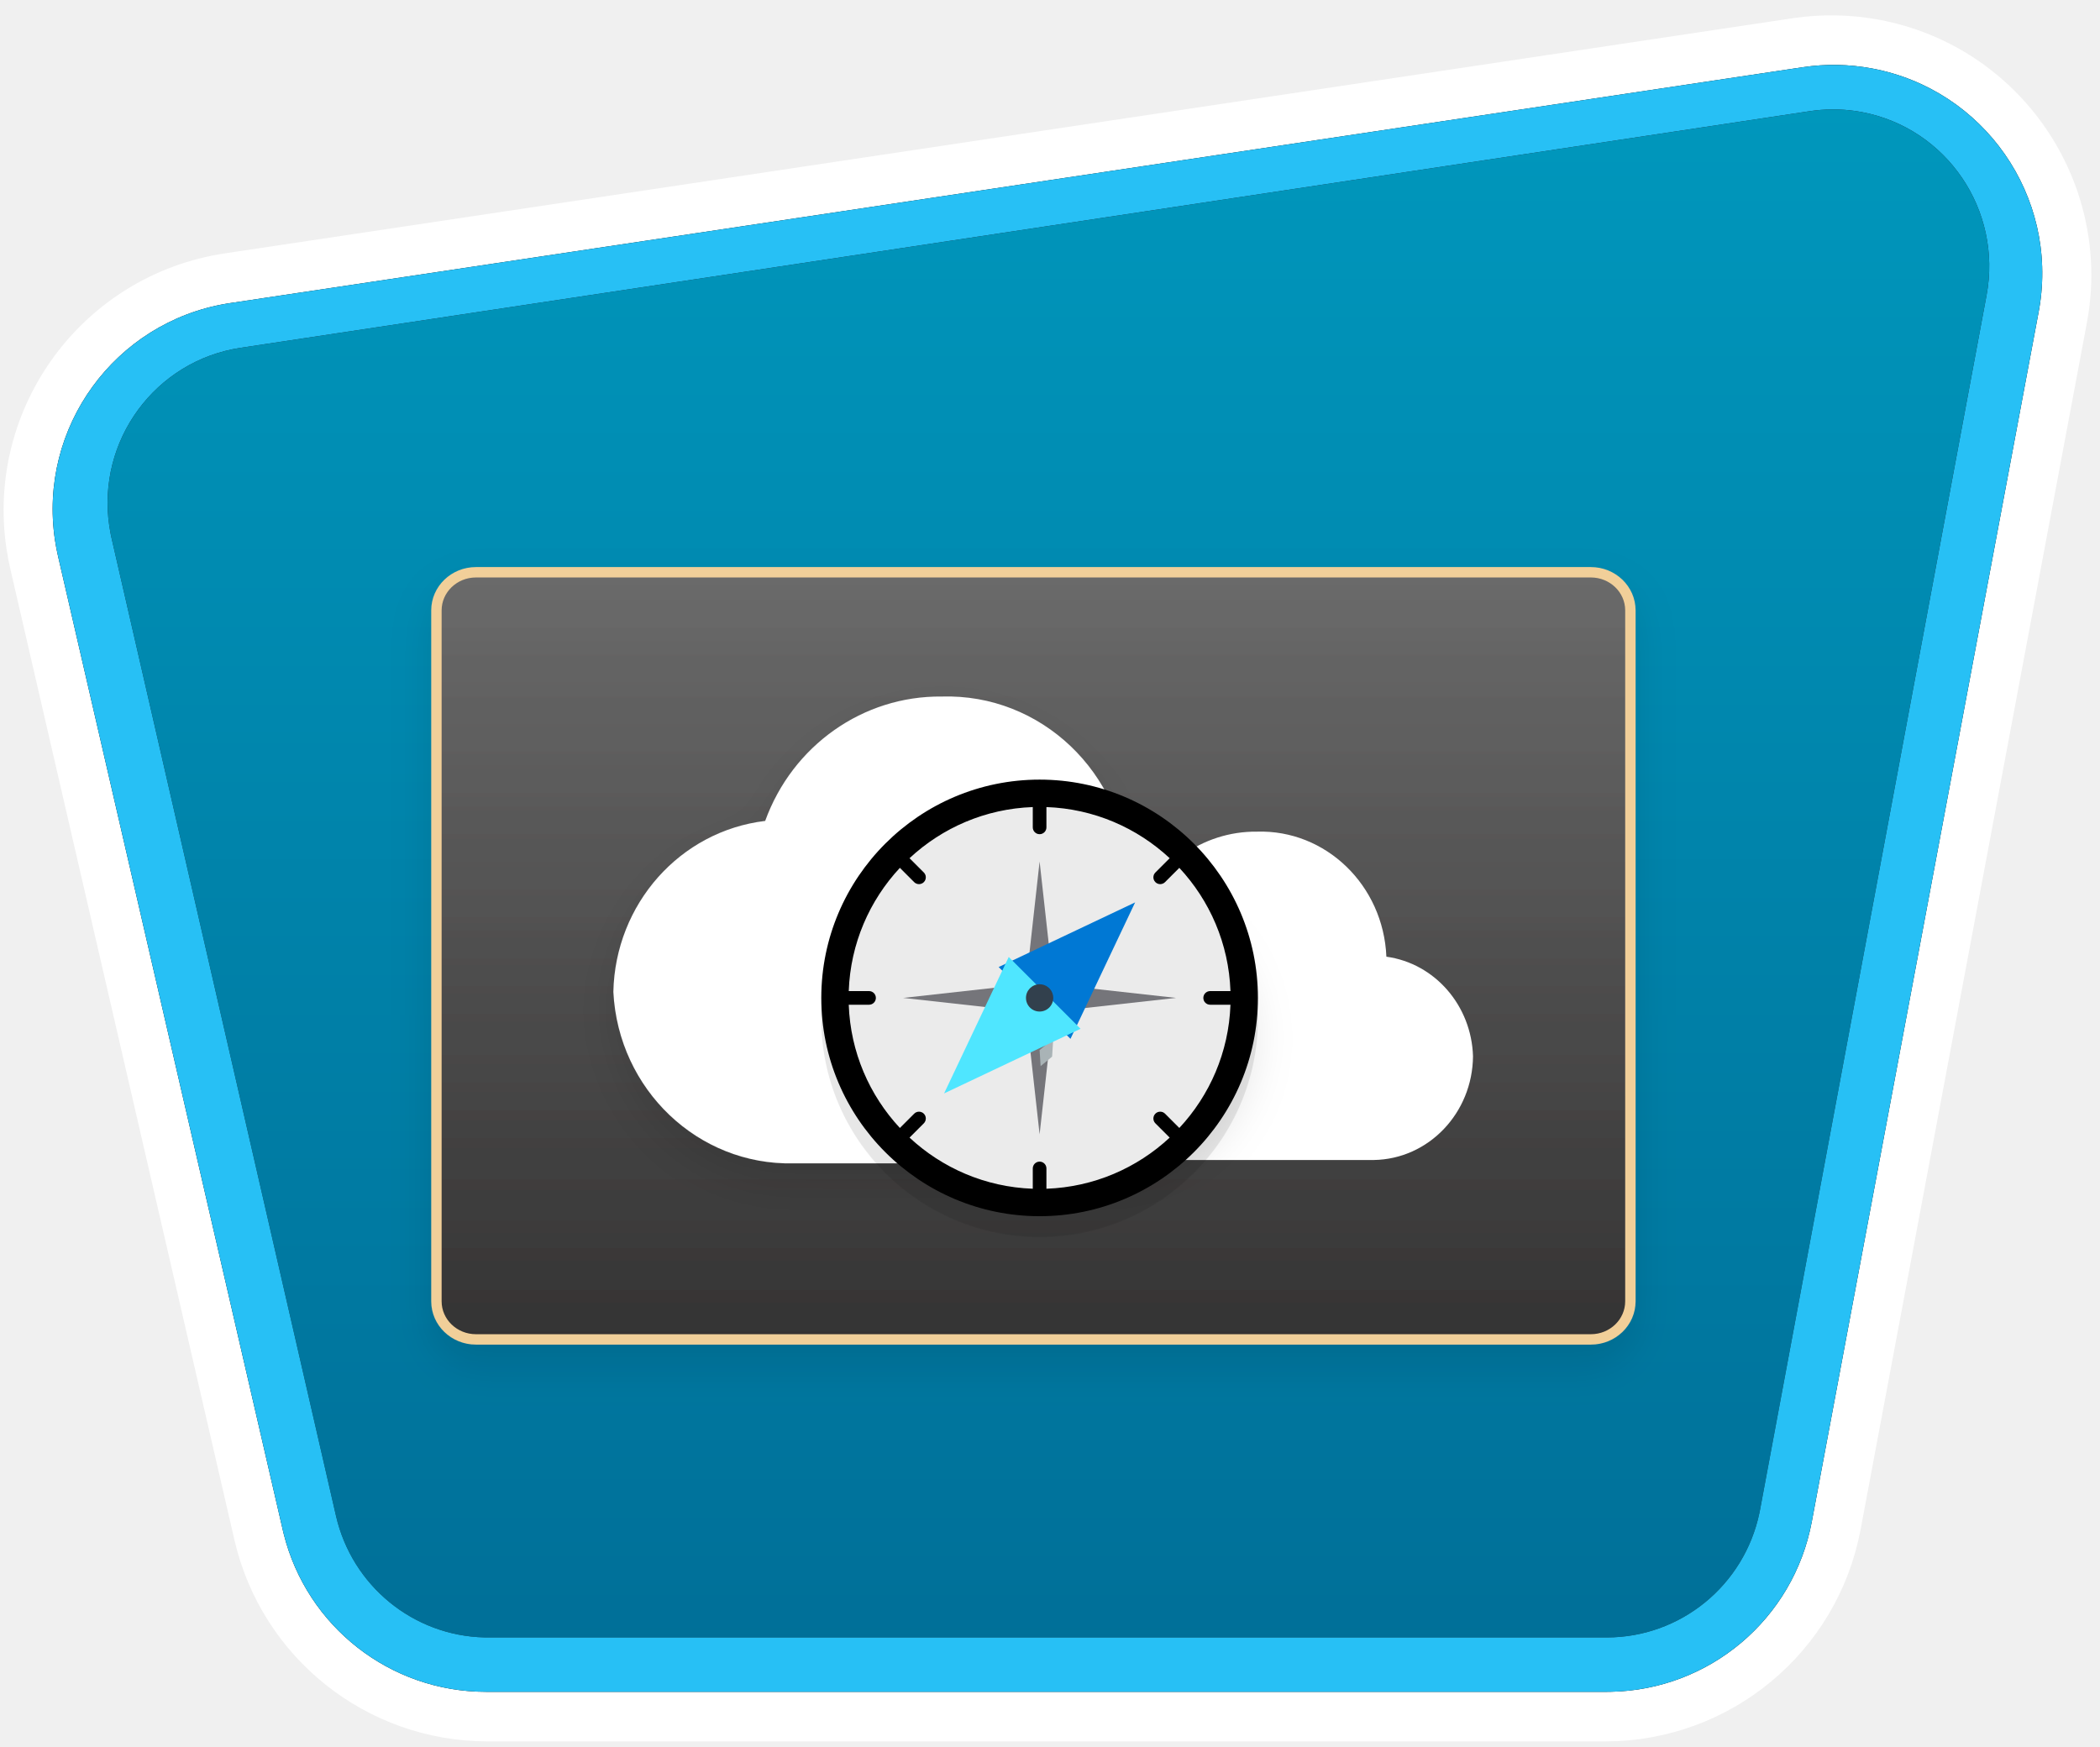
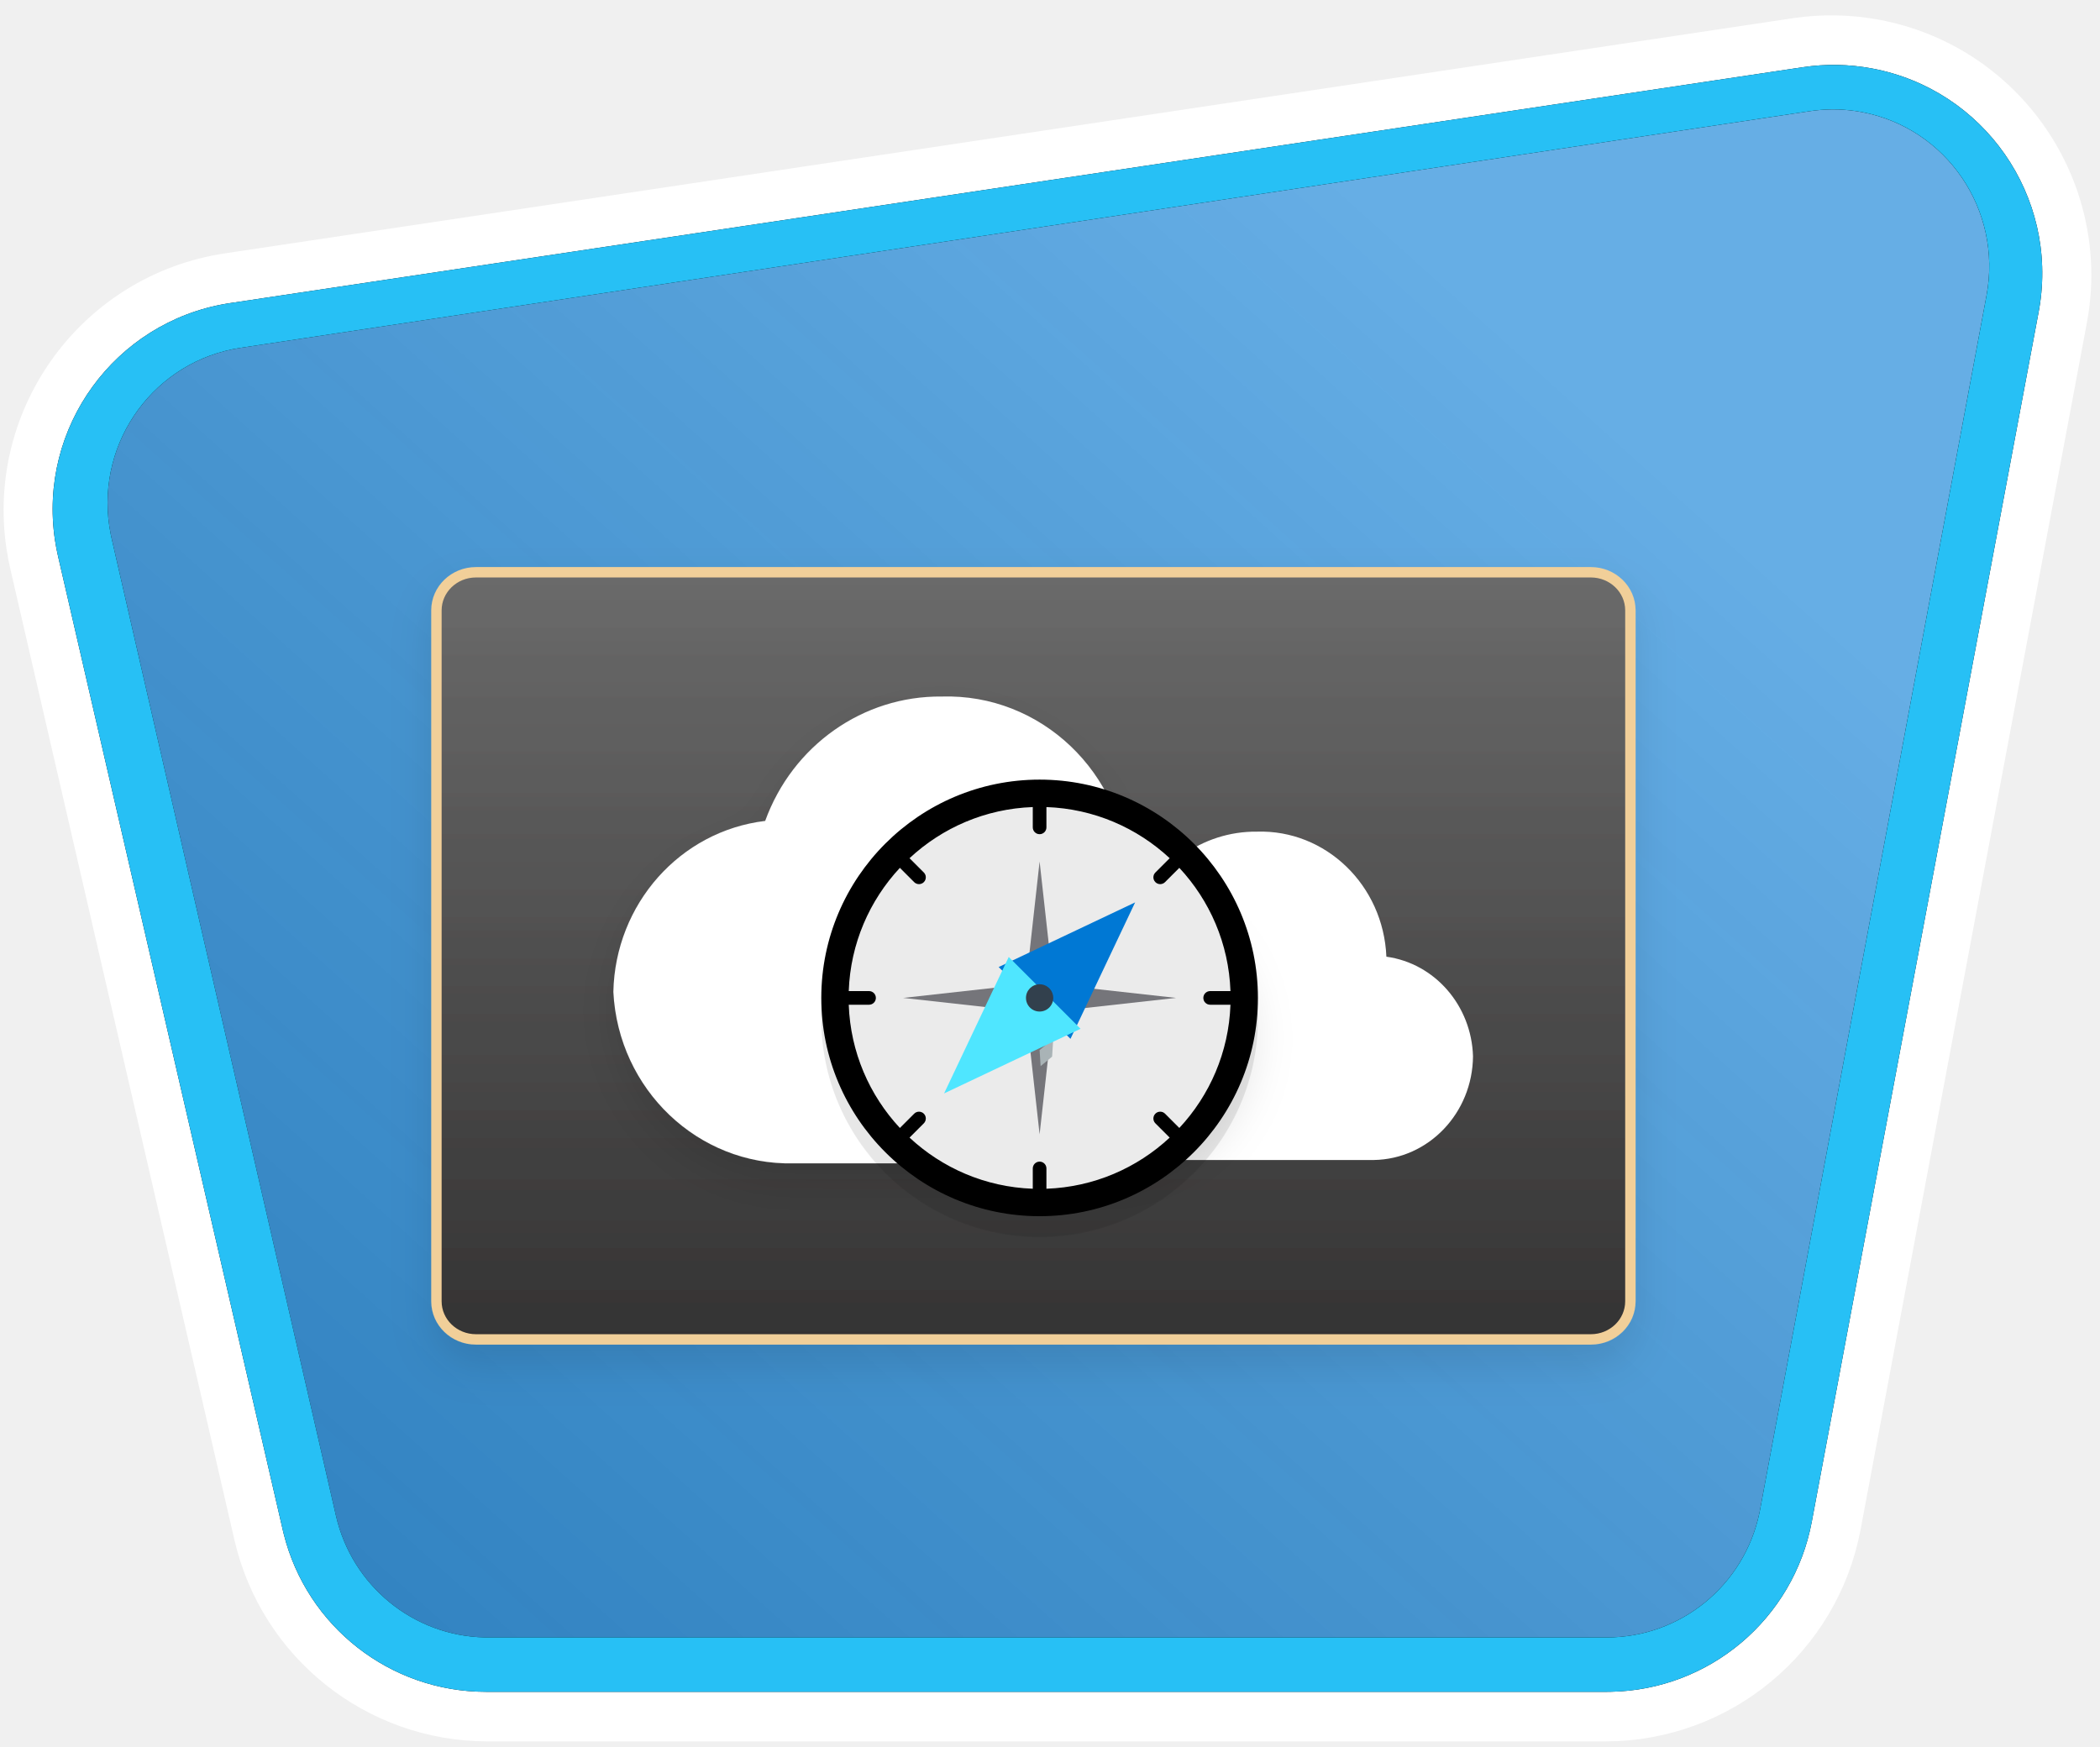
<svg xmlns="http://www.w3.org/2000/svg" xmlns:xlink="http://www.w3.org/1999/xlink" width="202px" height="168px" viewBox="0 0 202 168" version="1.1">
  <defs>
    <path d="M45.91,160 L153.401,160 C163.026,160 171.285,153.145 173.059,143.686 L194.818,27.635 C196.854,16.779 189.703,6.328 178.847,4.292 C176.651,3.881 174.403,3.84 172.194,4.171 L21.383,26.793 C10.459,28.431 2.933,38.615 4.571,49.538 C4.648,50.052 4.745,50.562 4.862,51.068 L26.422,144.497 C28.517,153.572 36.597,160 45.91,160 Z" id="path-1" />
-     <linearGradient x1="50%" y1="0.179%" x2="50%" y2="100%" id="linearGradient-3">
-       <stop stop-color="#0099BE" offset="0%" />
-       <stop stop-color="#006E97" offset="100%" />
+     <linearGradient x1="77.83%" y1="25.168%" x2="-99.689%" y2="180.437%" id="linearGradient-3">
+       <stop stop-color="#FFFFFF" offset="0%" />
+       <stop stop-color="#000000" stop-opacity="0.5" offset="100%" />
    </linearGradient>
-     <path d="M169.061,0.991 C171.277,0.659 173.532,0.7 175.734,1.113 C186.508,3.133 193.643,13.417 191.814,24.181 L191.753,24.525 L169.929,140.919 C168.172,150.288 160.072,157.109 150.574,157.278 L150.213,157.281 L42.404,157.281 C33.186,157.281 25.172,151.003 22.944,142.09 L22.858,141.733 L1.234,48.027 C1.117,47.52 1.02,47.008 0.942,46.493 C-0.684,35.652 6.69,25.538 17.459,23.734 L17.804,23.68 L169.061,0.991 Z M174.75,5.309 C173.267,5.029 171.751,4.976 170.254,5.151 L169.755,5.217 L18.791,27.986 C10.59,29.223 4.939,36.91 6.169,45.156 C6.207,45.415 6.253,45.672 6.305,45.928 L6.387,46.311 L27.97,140.348 C29.517,147.087 35.414,151.893 42.263,152.047 L42.6,152.05 L150.201,152.05 C157.316,152.05 163.437,147.034 164.894,140.063 L164.959,139.735 L186.741,22.93 C188.269,14.735 182.901,6.846 174.75,5.309 Z" id="path-4" />
-     <filter x="-9.9%" y="-14.6%" width="119.8%" height="129.3%" filterUnits="objectBoundingBox" id="filter-6">
+     <rect id="path-4" x="0" y="0" width="200" height="160" />
+     <rect id="path-5" x="0" y="0" width="200" height="160" />
+     <path d="M169.061,0.991 C171.277,0.659 173.532,0.7 175.734,1.113 C186.508,3.133 193.643,13.417 191.814,24.181 L191.753,24.525 L169.929,140.919 C168.172,150.288 160.072,157.109 150.574,157.278 L150.213,157.281 L42.404,157.281 C33.186,157.281 25.172,151.003 22.944,142.09 L22.858,141.733 L1.234,48.027 C1.117,47.52 1.02,47.008 0.942,46.493 C-0.684,35.652 6.69,25.538 17.459,23.734 L17.804,23.68 L169.061,0.991 Z M174.75,5.309 C173.267,5.029 171.751,4.976 170.254,5.151 L169.755,5.217 L18.791,27.986 C10.59,29.223 4.939,36.91 6.169,45.156 C6.207,45.415 6.253,45.672 6.305,45.928 L6.387,46.311 L27.97,140.348 C29.517,147.087 35.414,151.893 42.263,152.047 L42.6,152.05 L150.201,152.05 C157.316,152.05 163.437,147.034 164.894,140.063 L164.959,139.735 L186.741,22.93 C188.269,14.735 182.901,6.846 174.75,5.309 Z" id="path-6" />
+     <filter x="-9.9%" y="-14.6%" width="119.8%" height="129.3%" filterUnits="objectBoundingBox" id="filter-8">
      <feOffset dx="0" dy="2" in="SourceAlpha" result="shadowOffsetOuter1" />
      <feGaussianBlur stdDeviation="2" in="shadowOffsetOuter1" result="shadowBlurOuter1" />
      <feColorMatrix values="0 0 0 0 0   0 0 0 0 0   0 0 0 0 0  0 0 0 0.1 0" type="matrix" in="shadowBlurOuter1" result="shadowMatrixOuter1" />
      <feMerge>
        <feMergeNode in="shadowMatrixOuter1" />
        <feMergeNode in="SourceGraphic" />
      </feMerge>
    </filter>
-     <polygon id="path-7" points="0 0.09 120.808 0.09 120.808 81.816 0 81.816" />
-     <linearGradient x1="50%" y1="0.67%" x2="50%" y2="100%" id="linearGradient-9">
+     <polygon id="path-9" points="0 0.09 120.808 0.09 120.808 81.816 0 81.816" />
+     <linearGradient x1="50%" y1="0.67%" x2="50%" y2="100%" id="linearGradient-11">
      <stop stop-color="#6A6A6A" offset="0%" />
      <stop stop-color="#343333" offset="100%" />
    </linearGradient>
-     <filter x="-19.4%" y="-26.7%" width="138.7%" height="153.3%" filterUnits="objectBoundingBox" id="filter-10">
+     <filter x="-19.4%" y="-26.7%" width="138.7%" height="153.3%" filterUnits="objectBoundingBox" id="filter-12">
      <feOffset dx="0" dy="2" in="SourceAlpha" result="shadowOffsetOuter1" />
      <feGaussianBlur stdDeviation="2" in="shadowOffsetOuter1" result="shadowBlurOuter1" />
      <feColorMatrix values="0 0 0 0 0   0 0 0 0 0   0 0 0 0 0  0 0 0 0.1 0" type="matrix" in="shadowBlurOuter1" result="shadowMatrixOuter1" />
      <feMerge>
        <feMergeNode in="shadowMatrixOuter1" />
        <feMergeNode in="SourceGraphic" />
      </feMerge>
    </filter>
-     <filter x="-9.5%" y="-9.5%" width="119.0%" height="119.0%" filterUnits="objectBoundingBox" id="filter-11">
+     <filter x="-9.5%" y="-9.5%" width="119.0%" height="119.0%" filterUnits="objectBoundingBox" id="filter-13">
      <feOffset dx="0" dy="2" in="SourceAlpha" result="shadowOffsetOuter1" />
      <feColorMatrix values="0 0 0 0 0   0 0 0 0 0   0 0 0 0 0  0 0 0 0.096 0" type="matrix" in="shadowOffsetOuter1" result="shadowMatrixOuter1" />
      <feMerge>
        <feMergeNode in="shadowMatrixOuter1" />
        <feMergeNode in="SourceGraphic" />
      </feMerge>
    </filter>
  </defs>
  <g id="Badges" stroke="none" stroke-width="1" fill="none" fill-rule="evenodd">
    <g id="Explore-Microsoft-Azure-cloud-concepts" transform="translate(-109, -47)">
      <g id="Explore-Microsoft-Azure-cloud-concepts/explore-microsoft-azure-cloud-concepts" transform="translate(148, 80)">
        <g id="Trophy-Plates/Trailhead" transform="translate(12, 0)">
          <g id="BG" transform="translate(-50, -30.4748)">
            <mask id="mask-2" fill="white">
              <use xlink:href="#path-1" />
            </mask>
            <path stroke="#FFFFFF" stroke-width="5" d="M21.012,24.32 C14.868,25.242 9.678,28.567 6.256,33.197 C2.833,37.828 1.177,43.764 2.099,49.909 C2.185,50.487 2.295,51.061 2.426,51.631 L23.986,145.059 C25.164,150.164 28.026,154.524 31.903,157.608 C35.78,160.692 40.672,162.5 45.91,162.5 L153.401,162.5 C158.815,162.5 163.845,160.572 167.771,157.314 C171.697,154.056 174.518,149.467 175.516,144.146 L197.276,28.096 C198.421,21.989 196.982,15.997 193.73,11.244 C190.479,6.492 185.414,2.98 179.307,1.835 C176.838,1.372 174.308,1.326 171.823,1.699 L21.012,24.32 Z" />
-             <g id="Colors/Azure/BG-Gradient-4" mask="url(#mask-2)" fill="url(#linearGradient-3)">
-               <g transform="translate(0, -0)" id="Rectangle">
-                 <rect x="0" y="0" width="200" height="160" />
+             <g id="Colors/Azure/BG-Solid-Badges" mask="url(#mask-2)">
+               <g transform="translate(0, -0)">
+                 <g id="Rectangle">
+                   <use fill="#0078D4" xlink:href="#path-4" />
+                   <use fill-opacity="0.4" fill="url(#linearGradient-3)" xlink:href="#path-4" />
+                 </g>
+                 <g id="Rectangle-Copy">
+                   <use fill="#0078D4" xlink:href="#path-5" />
+                   <use fill-opacity="0.4" fill="url(#linearGradient-3)" xlink:href="#path-5" />
+                 </g>
              </g>
            </g>
          </g>
          <g id="Border" transform="translate(-46.65294, -27.5252)">
-             <mask id="mask-5" fill="white">
-               <use xlink:href="#path-4" />
+             <mask id="mask-7" fill="white">
+               <use xlink:href="#path-6" />
            </mask>
-             <use fill="#000000" fill-rule="nonzero" xlink:href="#path-4" />
-             <g id="Colors/Azure/Border" mask="url(#mask-5)" fill="#27C0F5">
+             <use fill="#000000" fill-rule="nonzero" xlink:href="#path-6" />
+             <g id="Colors/Azure/Border" mask="url(#mask-7)" fill="#27C0F5">
              <g transform="translate(-3.347057, -2.94961)" id="Rectangle">
                <rect x="0" y="0" width="200" height="164" />
              </g>
            </g>
          </g>
        </g>
-         <g id="chalk-board--" filter="url(#filter-6)" transform="translate(0, 18)">
+         <g id="chalk-board--" filter="url(#filter-8)" transform="translate(0, 18)">
          <g id="Group-17">
            <g id="Group-7">
              <g id="Group-3">
-                 <mask id="mask-8" fill="white">
-                   <use xlink:href="#path-7" />
+                 <mask id="mask-10" fill="white">
+                   <use xlink:href="#path-9" />
                </mask>
                <g id="Clip-2" />
-                 <path d="M114.024,4.053 C116.125,4.053 117.828,5.695 117.828,7.72 L117.828,74.186 C117.828,76.212 116.125,77.853 114.024,77.853 L6.784,77.853 C4.683,77.853 2.98,76.212 2.98,74.186 L2.98,7.72 C2.98,5.695 4.683,4.053 6.784,4.053 L114.024,4.053 Z" id="Fill-1" stroke="#F1CF99" fill="url(#linearGradient-9)" mask="url(#mask-8)" />
+                 <path d="M114.024,4.053 C116.125,4.053 117.828,5.695 117.828,7.72 L117.828,74.186 C117.828,76.212 116.125,77.853 114.024,77.853 L6.784,77.853 C4.683,77.853 2.98,76.212 2.98,74.186 L2.98,7.72 C2.98,5.695 4.683,4.053 6.784,4.053 L114.024,4.053 Z" id="Fill-1" stroke="#F1CF99" fill="url(#linearGradient-11)" mask="url(#mask-10)" />
              </g>
            </g>
          </g>
        </g>
        <g id="Group-31-" transform="translate(60, 47)" fill="#FFFFFF" fill-rule="nonzero">
          <g id="Icon-migrate-281-Azure-Migrate">
            <path d="M42.689,21.616 C42.543,16.732 39.016,12.677 34.357,12.035 C34.07,5.159 28.521,-0.202 21.904,0.006 C16.664,-0.051 11.953,3.316 10.128,8.423 C4.447,9.11 0.123,14.049 0,19.993 C0.333,26.599 5.651,31.736 12.012,31.594 L32.62,31.594 L33.15,31.594 C38.408,31.511 42.642,27.082 42.689,21.616 L42.689,21.616 Z" id="Path" />
          </g>
        </g>
-         <g id="Cloud-White-" filter="url(#filter-10)" transform="translate(20, 34)" fill="#FFFFFF" fill-rule="nonzero">
+         <g id="Cloud-White-" filter="url(#filter-12)" transform="translate(20, 34)" fill="#FFFFFF" fill-rule="nonzero">
          <g id="Group-31">
            <g id="Icon-migrate-281-Azure-Migrate">
              <path d="M61.552,30.729 C61.34,23.787 56.256,18.022 49.539,17.109 C49.125,7.333 41.124,-0.287 31.582,0.008 C24.027,-0.073 17.234,4.714 14.603,11.975 C6.411,12.951 0.178,19.972 0,28.423 C0.48,37.813 8.148,45.116 17.319,44.915 L47.034,44.915 L47.798,44.915 C55.379,44.797 61.484,38.501 61.552,30.729 L61.552,30.729 Z" id="Path" />
            </g>
          </g>
        </g>
-         <g id="Compass-" filter="url(#filter-11)" transform="translate(40, 42)">
+         <g id="Compass-" filter="url(#filter-13)" transform="translate(40, 42)">
          <path d="M40.688,21 C40.688,31.872 31.872,40.688 21,40.688 C10.128,40.688 1.312,31.872 1.312,21 C1.312,10.128 10.128,1.312 21,1.312 C31.872,1.312 40.688,10.128 40.688,21" id="Fill-49" fill="#EBEBEB" />
          <path d="M34.44,33.512 L33.065,32.137 C32.809,31.881 32.393,31.881 32.137,32.137 C31.881,32.393 31.881,32.809 32.137,33.065 L33.512,34.44 C30.378,37.359 26.228,39.197 21.656,39.359 L21.656,37.406 C21.656,37.043 21.363,36.75 21,36.75 C20.637,36.75 20.344,37.043 20.344,37.406 L20.344,39.359 C15.772,39.197 11.622,37.359 8.488,34.44 L9.863,33.065 C10.119,32.809 10.119,32.393 9.863,32.137 C9.607,31.881 9.191,31.881 8.935,32.137 L7.56,33.512 C4.641,30.378 2.803,26.228 2.641,21.656 L4.594,21.656 C4.957,21.656 5.25,21.363 5.25,21 C5.25,20.637 4.957,20.344 4.594,20.344 L2.641,20.344 C2.803,15.772 4.641,11.622 7.56,8.488 L8.935,9.863 C9.063,9.991 9.231,10.055 9.399,10.055 C9.567,10.055 9.735,9.991 9.863,9.863 C10.119,9.607 10.119,9.191 9.863,8.935 L8.488,7.56 C11.622,4.641 15.772,2.803 20.344,2.641 L20.344,4.594 C20.344,4.957 20.637,5.25 21,5.25 C21.363,5.25 21.656,4.957 21.656,4.594 L21.656,2.641 C26.228,2.803 30.378,4.641 33.512,7.56 L32.137,8.935 C31.881,9.191 31.881,9.607 32.137,9.863 C32.265,9.991 32.433,10.055 32.601,10.055 C32.769,10.055 32.937,9.991 33.065,9.863 L34.44,8.488 C37.359,11.622 39.197,15.772 39.359,20.344 L37.406,20.344 C37.043,20.344 36.75,20.637 36.75,21 C36.75,21.363 37.043,21.656 37.406,21.656 L39.359,21.656 C39.197,26.228 37.359,30.378 34.44,33.512 Z M21,0 C9.42,0 0,9.42 0,21 C0,32.58 9.42,42 21,42 C32.579,42 42,32.58 42,21 C42,9.42 32.579,0 21,0 L21,0 Z" id="Fill-55" fill="#000000" />
          <polyline id="Fill-56" fill="#75757A" points="22.312 19.688 19.688 19.688 21 7.875 22.312 19.688" />
          <polyline id="Fill-57" fill="#75757A" points="22.312 22.312 22.312 19.688 34.125 21 22.312 22.312" />
          <polyline id="Fill-58" fill="#75757A" points="19.688 19.688 19.688 22.312 7.875 21 19.688 19.688" />
          <polyline id="Fill-59" fill="#75757A" points="19.688 22.312 22.312 22.312 21 34.125 19.688 22.312" />
          <polyline id="Fill-60" fill="#0078D4" points="23.97 24.938 17.062 18.03 30.188 11.812 23.97 24.938" />
          <polyline id="Fill-61" fill="#A9B3B6" points="21 26.02 21.098 27.562 22.203 26.651 22.312 24.938 21 26.02" />
          <polyline id="Fill-62" fill="#50E6FF" points="18.03 17.062 24.938 23.97 11.812 30.188 18.03 17.062" />
          <path d="M22.312,21 C22.312,21.724 21.724,22.312 21,22.312 C20.275,22.312 19.688,21.724 19.688,21 C19.688,20.276 20.275,19.688 21,19.688 C21.724,19.688 22.312,20.276 22.312,21" id="Fill-65" fill="#30404D" />
        </g>
      </g>
    </g>
  </g>
</svg>
